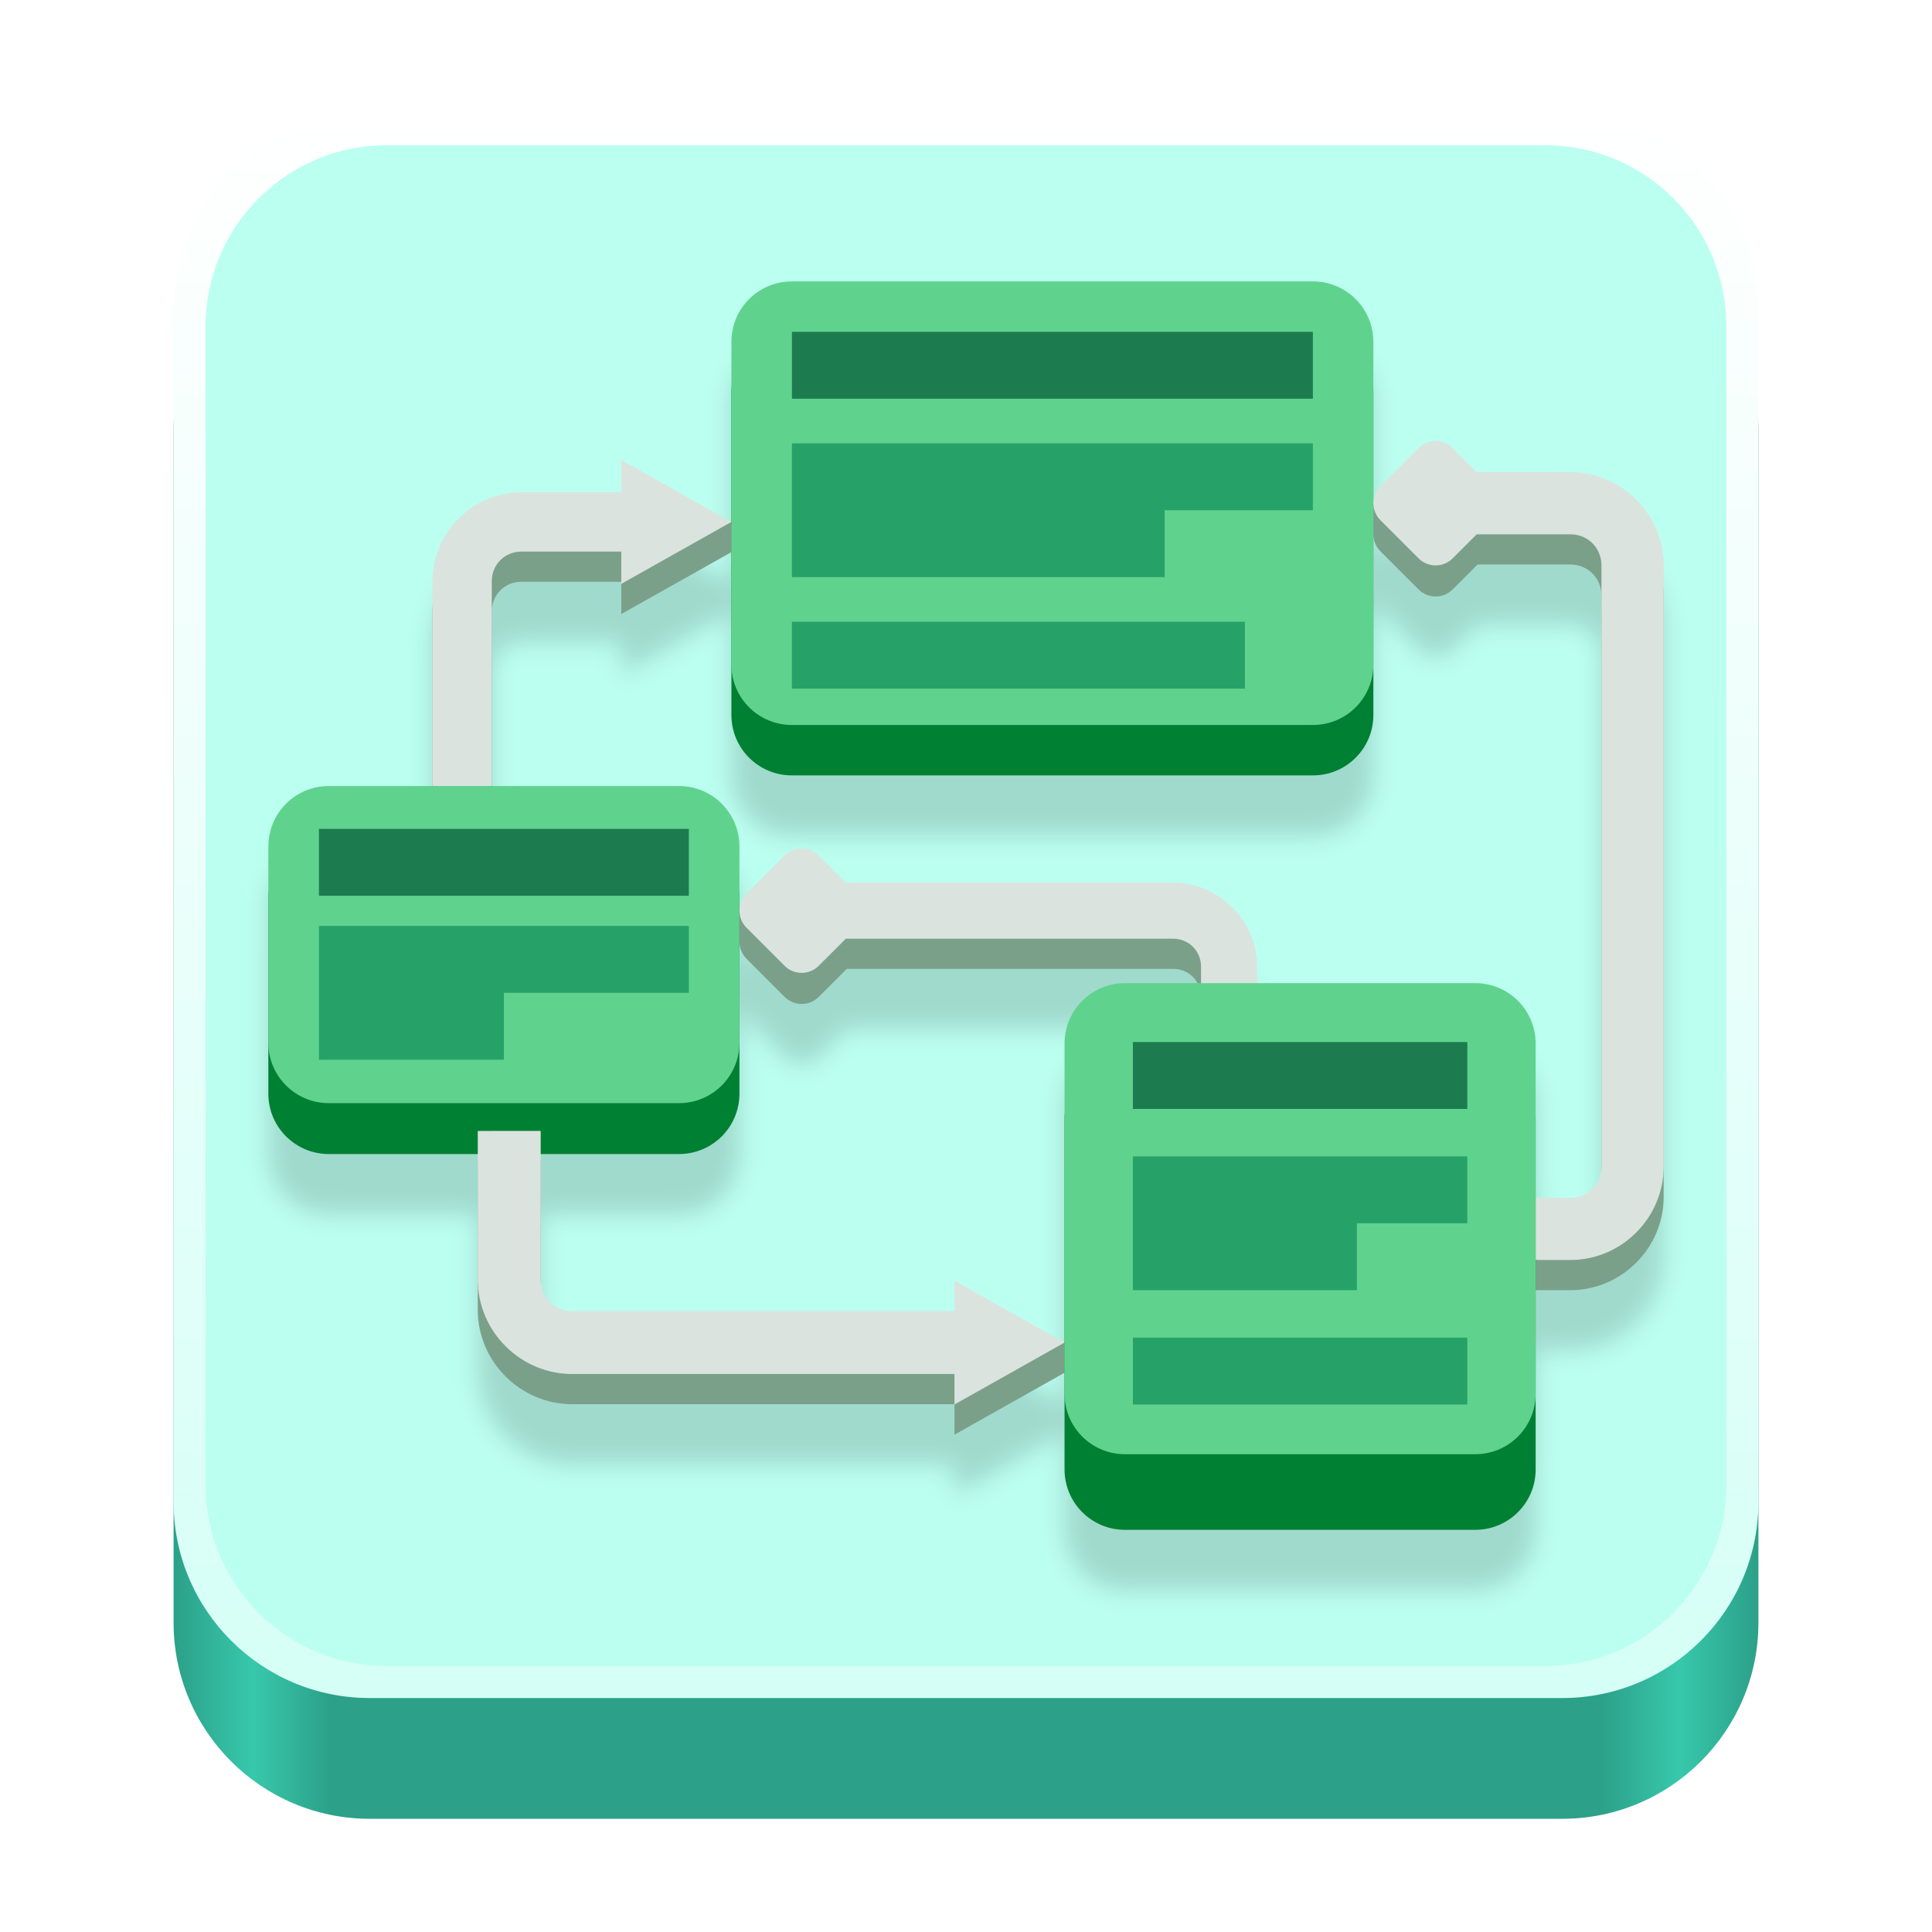
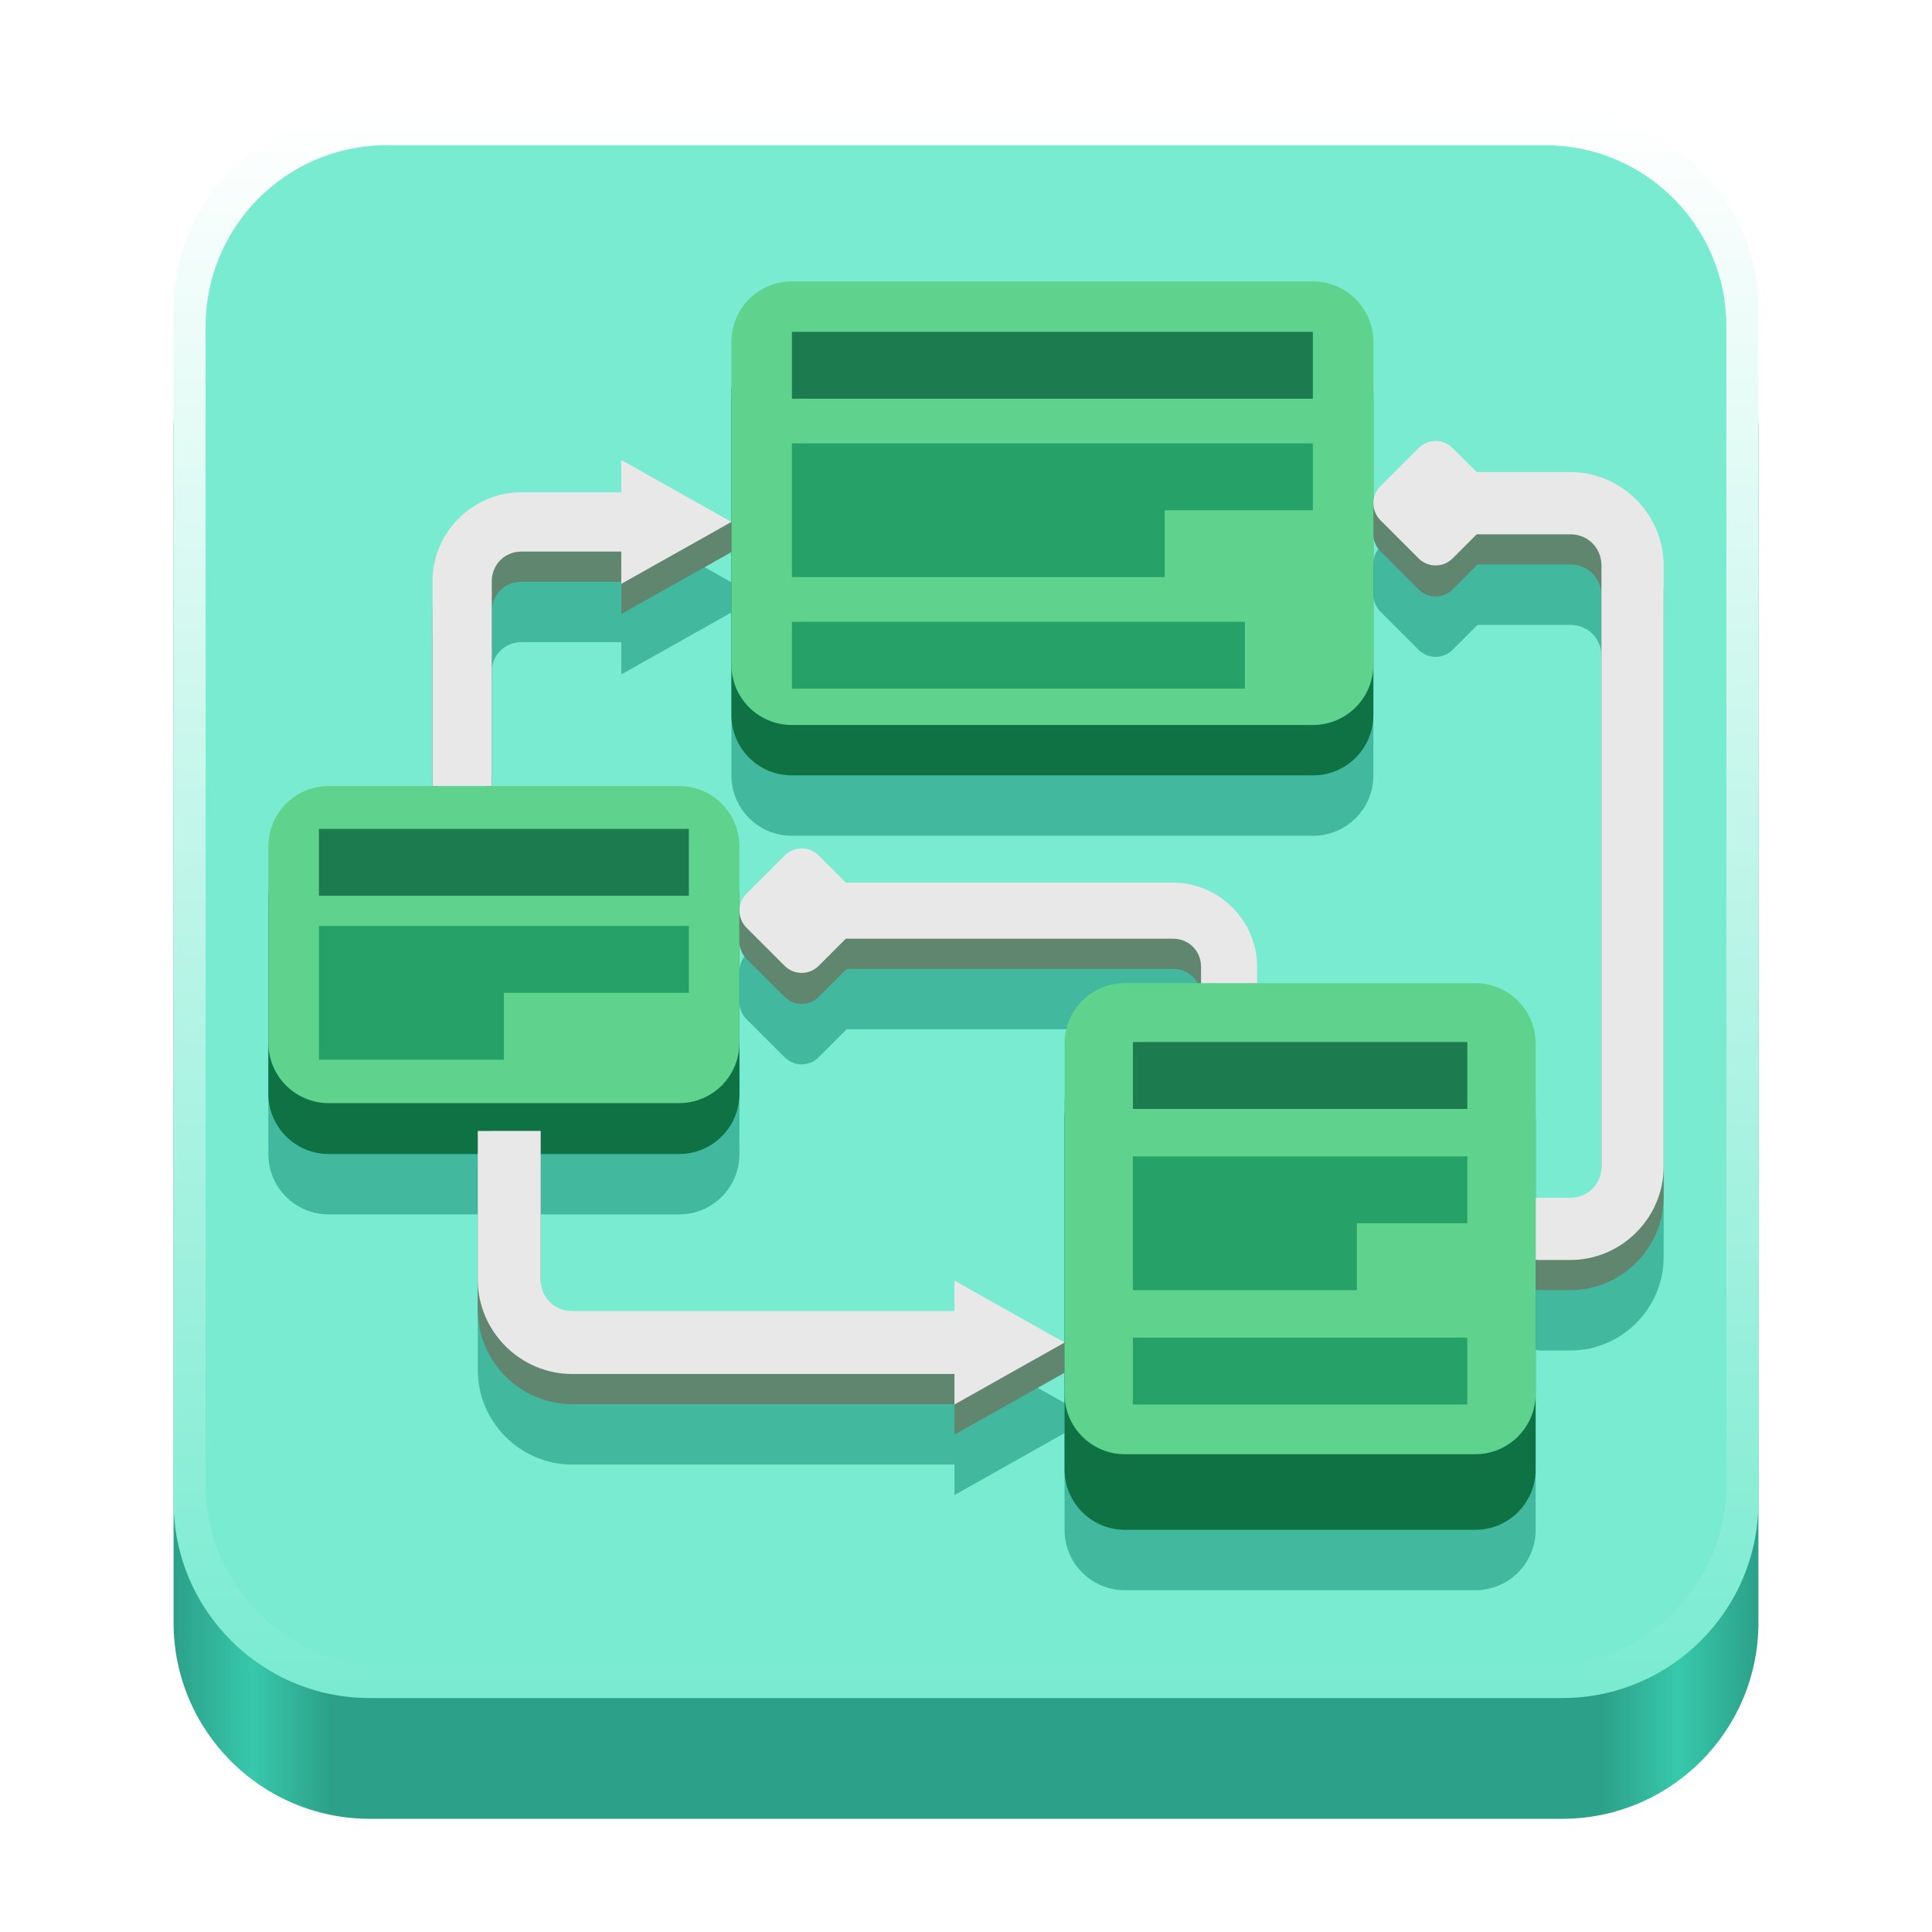
<svg xmlns="http://www.w3.org/2000/svg" xmlns:xlink="http://www.w3.org/1999/xlink" width="128" height="128" viewBox="0 0 128 128" version="1.1" id="svg5" xml:space="preserve">
  <defs id="defs2">
    <linearGradient id="linearGradient404">
-       <stop style="stop-color:#d5fff6;stop-opacity:1" offset="0" id="stop400" />
+       <stop style="stop-color:#79ebd1;stop-opacity:1" offset="0" id="stop400" />
      <stop style="stop-color:#ffffff;stop-opacity:1" offset="1" id="stop402" />
    </linearGradient>
    <linearGradient y2="236" x2="96" y1="236" x1="32" gradientTransform="translate(604.8168,170.5864)" gradientUnits="userSpaceOnUse" id="linearGradient1099" xlink:href="#linearGradient1036" />
    <linearGradient id="linearGradient1036">
      <stop id="stop1032" offset="0" style="stop-color:#d5d3cf;stop-opacity:1;" />
      <stop id="stop1034" offset="1" style="stop-color:#f6f5f4;stop-opacity:1" />
    </linearGradient>
    <radialGradient r="32" fy="-76" fx="-244" cy="-76" cx="-244" gradientTransform="matrix(0.8833333,0,0,0.8833333,-460.3502,463.1197)" gradientUnits="userSpaceOnUse" id="radialGradient1103" xlink:href="#linearGradient1069" />
    <linearGradient id="linearGradient1069">
      <stop id="stop1065" offset="0" style="stop-color:#d5d3cf;stop-opacity:1" />
      <stop id="stop1067-1" offset="1" style="stop-color:#949390;stop-opacity:1" />
    </linearGradient>
    <linearGradient gradientUnits="userSpaceOnUse" y2="232" x2="64" y1="262.5" x1="64" id="linearGradient1027" xlink:href="#linearGradient1025" gradientTransform="translate(-470.5864,432.8168)" />
    <linearGradient id="linearGradient1025">
      <stop id="stop1021" offset="0" style="stop-color:#9a9996;stop-opacity:1" />
      <stop id="stop1023" offset="1" style="stop-color:#77767b;stop-opacity:1" />
    </linearGradient>
    <clipPath clipPathUnits="userSpaceOnUse" id="clipPath1609-7">
      <path id="path1611-5" d="m 252,116 28,-28 v -8 h -36 v 36 z" style="fill:#e74747;stroke:none;stroke-width:0.25px;stroke-linecap:butt;stroke-linejoin:miter;stroke-opacity:1" />
    </clipPath>
    <linearGradient id="linearGradient8241">
      <stop style="stop-color:#2ca089;stop-opacity:1" offset="0" id="stop8237" />
      <stop style="stop-color:#37c8ab;stop-opacity:1" offset="0.05" id="stop9349" />
      <stop style="stop-color:#2ca089;stop-opacity:1" offset="0.1" id="stop21746" />
      <stop style="stop-color:#2ca089;stop-opacity:1" offset="0.9" id="stop21940" />
      <stop style="stop-color:#37c8ab;stop-opacity:1" offset="0.95" id="stop9351" />
      <stop style="stop-color:#2ca089;stop-opacity:1" offset="1" id="stop8239" />
    </linearGradient>
    <radialGradient r="32" fy="-76" fx="-244" cy="-76" cx="-244" gradientTransform="matrix(0.8833333,0,0,0.8833333,-460.3502,463.1197)" gradientUnits="userSpaceOnUse" id="radialGradient1103-5" xlink:href="#linearGradient1069" />
    <clipPath clipPathUnits="userSpaceOnUse" id="clipPath1609-7-7">
      <path id="path1611-5-0" d="m 252,116 28,-28 v -8 h -36 v 36 z" style="fill:#e74747;stroke:none;stroke-width:0.25px;stroke-linecap:butt;stroke-linejoin:miter;stroke-opacity:1" />
    </clipPath>
    <clipPath clipPathUnits="userSpaceOnUse" id="clipPath744">
      <rect style="fill:#1e88e5;fill-opacity:1;stroke-width:0.265" id="rect746" width="541.867" height="541.867" x="0" y="1.5987212e-14" rx="79.375" ry="79.375" />
    </clipPath>
    <clipPath clipPathUnits="userSpaceOnUse" id="clipPath62">
      <rect style="fill:#1e88e5;fill-opacity:1;stroke-width:0.265" id="rect64" width="541.867" height="541.867" x="2.2507105e-05" y="-0.422" rx="79.375" ry="79.375" />
    </clipPath>
    <linearGradient xlink:href="#linearGradient8241" id="linearGradient8243" x1="11.5" y1="120.5" x2="116.5" y2="120.5" gradientUnits="userSpaceOnUse" />
    <radialGradient r="32" fy="-76" fx="-244" cy="-76" cx="-244" gradientTransform="matrix(0.8833333,0,0,0.8833333,-460.3502,463.1197)" gradientUnits="userSpaceOnUse" id="radialGradient1103-6" xlink:href="#linearGradient1069" />
    <clipPath clipPathUnits="userSpaceOnUse" id="clipPath1609-7-2">
      <path id="path1611-5-3" d="m 252,116 28,-28 v -8 h -36 v 36 z" style="fill:#e74747;stroke:none;stroke-width:0.25px;stroke-linecap:butt;stroke-linejoin:miter;stroke-opacity:1" />
    </clipPath>
    <radialGradient r="32" fy="-76" fx="-244" cy="-76" cx="-244" gradientTransform="matrix(0.8833333,0,0,0.8833333,-460.3502,463.1197)" gradientUnits="userSpaceOnUse" id="radialGradient1103-56" xlink:href="#linearGradient1069" />
    <clipPath clipPathUnits="userSpaceOnUse" id="clipPath1609-7-0">
      <path id="path1611-5-9" d="m 252,116 28,-28 v -8 h -36 v 36 z" style="fill:#e74747;stroke:none;stroke-width:0.25px;stroke-linecap:butt;stroke-linejoin:miter;stroke-opacity:1" />
    </clipPath>
    <clipPath clipPathUnits="userSpaceOnUse" id="clipPath37">
      <rect style="fill:#1a1a1a;fill-opacity:1;stroke-width:0.265" id="rect39" width="541.867" height="541.867" x="-2.6626146e-06" y="3.241" rx="79.375" ry="79.375" />
    </clipPath>
    <clipPath clipPathUnits="userSpaceOnUse" id="clipPath22042">
      <rect style="fill:#333333;fill-opacity:1;stroke-width:0.013" id="rect22044" width="27.32" height="27.484" x="166.968" y="105.404" rx="4.002" ry="4.026" />
    </clipPath>
    <clipPath clipPathUnits="userSpaceOnUse" id="clipPath1039">
      <rect style="fill:#b3b3b3;fill-opacity:1;stroke-width:0.265" id="rect1041" width="541.867" height="541.867" x="2.5931527e-05" y="-0" rx="79.375" ry="79.375" />
    </clipPath>
    <clipPath clipPathUnits="userSpaceOnUse" id="clipPath154">
      <rect style="fill:#b3b3b3;fill-opacity:1;stroke-width:0.265" id="rect156" width="541.867" height="541.867" x="-2.9218751e-05" y="-0" rx="79.375" ry="79.375" />
    </clipPath>
    <linearGradient xlink:href="#linearGradient404" id="linearGradient406" x1="64" y1="112.5" x2="64" y2="7.5" gradientUnits="userSpaceOnUse" />
    <filter style="color-interpolation-filters:sRGB;" id="filter6751" x="-0.021" y="-0.023" width="1.042" height="1.095">
      <feFlood flood-opacity="0.145" flood-color="rgb(0,0,0)" result="flood" id="feFlood6741" />
      <feComposite in="flood" in2="SourceGraphic" operator="in" result="composite1" id="feComposite6743" />
      <feGaussianBlur in="composite1" stdDeviation="0.8" result="blur" id="feGaussianBlur6745" />
      <feOffset dx="0" dy="4" result="offset" id="feOffset6747" />
      <feComposite in="SourceGraphic" in2="offset" operator="over" result="composite2" id="feComposite6749" />
    </filter>
  </defs>
  <g id="layer2">
    <rect style="fill:url(#linearGradient8243);fill-opacity:1" id="rect440" width="105" height="105" x="11.5" y="15.5" rx="13" ry="13" />
    <rect style="fill:url(#linearGradient406);fill-opacity:1" id="rect358" width="105" height="105" x="11.5" y="7.5" rx="13" ry="13" />
-     <rect style="fill:#bbfff0;fill-opacity:1;stroke-width:0.96" id="rect338" width="100.755" height="100.755" x="13.622" y="9.622" rx="12" ry="12" />
-     <g id="g1353" style="filter:url(#filter6751)">
-       <path id="path3429" style="color:#000000;fill:#7ba08a;fill-opacity:1;stroke-linecap:round;stroke-linejoin:round;-inkscape-stroke:none" d="m 31.654,76.928 v 6.453 3.4 c 0,3.428 2.824,6.25 6.252,6.25 h 14.059 1.223 10.047 v 2.021 l 7.295,-4.105 v -2 H 68.778 v 1.014 L 63.235,86.844 V 88.863 H 53.188 51.965 37.906 c -1.174,0 -2.084,-0.908 -2.084,-2.082 v -6.252 -3.602 z" />
-       <rect style="fill:#008033;fill-opacity:1;stroke:none;stroke-width:12.425;stroke-linecap:round;stroke-linejoin:round" id="rect1954" width="31.211" height="21.008" x="17.779" y="55.45" rx="4" ry="4" />
-       <rect style="fill:#008033;fill-opacity:1;stroke:none;stroke-width:15.433;stroke-linecap:round;stroke-linejoin:round" id="rect1952" width="42.531" height="29.387" x="48.458" y="21.984" rx="4" ry="4" />
-       <rect style="fill:#5fd38d;fill-opacity:1;stroke:none;stroke-width:15.433;stroke-linecap:round;stroke-linejoin:round" id="rect339" width="42.531" height="29.387" x="48.458" y="18.645" rx="4" ry="4" />
-       <path style="color:#000000;fill:#7ba08a;fill-opacity:1;stroke-linecap:round;stroke-linejoin:round;-inkscape-stroke:none" d="m 34.547,34.613 c -3.232,0 -5.893,2.663 -5.893,5.895 v 12.441 a 1.964,1.964 0 0 0 1.963,1.965 1.964,1.964 0 0 0 1.965,-1.965 V 40.508 c 0,-1.107 0.858,-1.965 1.965,-1.965 H 43.059 A 1.964,1.964 0 0 0 45.024,36.578 1.964,1.964 0 0 0 43.059,34.613 Z" id="path3644" />
-       <path id="path3646" style="fill:#7ba08a;fill-opacity:1;stroke-width:0.456" d="m 41.162,32.475 v 8.207 l 7.297,-4.104 v -2 h -3.436 v 0.068 z" />
-       <path id="path1438" style="color:#000000;fill:#dbe3de;stroke-linecap:round;stroke-linejoin:round;-inkscape-stroke:none;fill-opacity:1" d="m 41.162,30.475 v 2.139 h -6.615 c -3.232,0 -5.893,2.663 -5.893,5.895 v 7.117 5.324 1.129 h 0.361 a 1.964,1.964 0 0 0 1.602,0.836 1.964,1.964 0 0 0 1.605,-0.836 h 0.359 v -1.129 -5.324 -7.117 c 0,-1.107 0.858,-1.965 1.965,-1.965 h 6.615 v 2.139 l 7.297,-4.104 z" />
-       <rect style="fill:#5fd38d;fill-opacity:1;stroke:none;stroke-width:12.425;stroke-linecap:round;stroke-linejoin:round" id="rect1887" width="31.211" height="21.008" x="17.779" y="52.078" rx="4" ry="4" />
-       <path style="color:#000000;fill:#7ba08a;fill-opacity:1;stroke-linecap:round;stroke-linejoin:round;-inkscape-stroke:none" d="m 52.332,60.477 a 1.857,1.857 0 0 0 -1.857,1.857 1.857,1.857 0 0 0 1.857,1.857 H 77.715 c 1.046,0 1.857,0.811 1.857,1.857 v 7.43 a 1.857,1.857 0 0 0 1.857,1.857 1.857,1.857 0 0 0 1.857,-1.857 v -7.43 c 0,-3.055 -2.517,-5.572 -5.572,-5.572 z" id="path3783" />
-       <path id="path3425" style="fill:#7ba08a;stroke-width:0.687;fill-opacity:1" d="m 53.114,58.269 c -0.408,0 -0.816,0.156 -1.129,0.467 l -1.598,1.598 h -1.398 v 2.059 c 0,0.408 0.158,0.816 0.469,1.129 l 2.527,2.527 c 0.625,0.622 1.633,0.622 2.256,0 l 2.527,-2.527 c 0.311,-0.313 0.467,-0.721 0.467,-1.129 v -2.059 h -1.396 l -1.598,-1.598 c -0.311,-0.311 -0.719,-0.467 -1.127,-0.467 z" />
-       <path style="color:#000000;fill:#dbe3de;stroke-linecap:round;stroke-linejoin:round;-inkscape-stroke:none;fill-opacity:1" d="m 52.332,58.477 a 1.857,1.857 0 0 0 -1.857,1.857 1.857,1.857 0 0 0 1.857,1.857 H 77.715 c 1.046,0 1.857,0.811 1.857,1.857 v 7.43 a 1.857,1.857 0 0 0 1.857,1.857 1.857,1.857 0 0 0 1.857,-1.857 v -7.43 c 0,-3.055 -2.517,-5.572 -5.572,-5.572 z" id="path1440" />
-       <path style="color:#000000;fill:#7ba08a;fill-opacity:1;stroke-linecap:round;stroke-linejoin:round;-inkscape-stroke:none" d="m 96.485,33.277 a 2.061,2.061 0 0 0 -2.061,2.061 2.061,2.061 0 0 0 2.061,2.061 h 7.555 c 1.161,0 2.061,0.9 2.061,2.061 V 79.295 c 0,1.161 -0.9,2.061 -2.061,2.061 h -2.061 a 2.061,2.061 0 0 0 -2.061,2.061 2.061,2.061 0 0 0 2.061,2.061 h 2.061 c 3.39,0 6.182,-2.792 6.182,-6.182 V 39.459 c 0,-3.39 -2.792,-6.182 -6.182,-6.182 z" id="path3569" />
-       <path id="path1490" style="fill:#7ba08a;stroke-width:0.687;fill-opacity:1" d="m 95.113,31.273 c -0.408,0 -0.816,0.156 -1.129,0.467 l -1.598,1.598 h -1.398 v 2.059 c 0,0.408 0.158,0.816 0.469,1.129 l 2.527,2.527 c 0.625,0.622 1.633,0.622 2.256,0 l 2.527,-2.527 c 0.311,-0.313 0.467,-0.721 0.467,-1.129 V 33.338 H 97.838 L 96.24,31.74 c -0.311,-0.311 -0.719,-0.467 -1.127,-0.467 z" />
-       <path style="color:#000000;fill:#dbe3de;stroke-linecap:round;stroke-linejoin:round;-inkscape-stroke:none;fill-opacity:1" d="m 96.485,31.277 a 2.061,2.061 0 0 0 -2.061,2.061 2.061,2.061 0 0 0 2.061,2.061 h 7.555 c 1.161,0 2.061,0.9 2.061,2.061 V 77.295 c 0,1.161 -0.9,2.061 -2.061,2.061 h -2.061 a 2.061,2.061 0 0 0 -2.061,2.061 2.061,2.061 0 0 0 2.061,2.061 h 2.061 c 3.39,0 6.182,-2.792 6.182,-6.182 V 37.459 c 0,-3.39 -2.792,-6.182 -6.182,-6.182 z" id="path1444" />
-       <path id="path1478" style="color:#000000;fill:#dbe3de;stroke-linecap:round;stroke-linejoin:round;-inkscape-stroke:none;fill-opacity:1" d="m 31.654,74.928 v 6.453 3.4 c 0,3.428 2.824,6.25 6.252,6.25 h 14.059 1.223 10.047 v 2.021 l 7.295,-4.105 -7.295,-4.104 V 86.863 H 53.188 51.965 37.906 c -1.174,0 -2.084,-0.908 -2.084,-2.082 v -6.252 -3.602 z" />
-       <path d="m 93.984,29.683 -2.527,2.527 c -0.622,0.625 -0.622,1.634 0,2.256 l 2.527,2.527 c 0.625,0.622 1.634,0.622 2.256,0 l 2.527,-2.527 c 0.622,-0.622 0.622,-1.631 0,-2.256 l -2.527,-2.527 c -0.622,-0.622 -1.631,-0.622 -2.256,0 z m 0,0" fill="#deddda" id="path1494" style="fill:#dbe3de;stroke-width:0.687" />
-       <rect style="fill:#008033;fill-opacity:1;stroke:none;stroke-width:15.145;stroke-linecap:round;stroke-linejoin:round" id="rect3055" width="31.211" height="31.211" x="70.529" y="70.144" rx="4" ry="4" />
-       <rect style="fill:#5fd38d;fill-opacity:1;stroke:none;stroke-width:15.145;stroke-linecap:round;stroke-linejoin:round" id="rect3057" width="31.211" height="31.211" x="70.529" y="65.135" rx="4" ry="4" />
-       <path d="m 51.984,56.679 -2.527,2.527 c -0.622,0.625 -0.622,1.634 0,2.256 l 2.527,2.527 c 0.625,0.622 1.634,0.622 2.256,0 L 56.768,61.463 c 0.622,-0.622 0.622,-1.631 0,-2.256 l -2.527,-2.527 c -0.622,-0.622 -1.631,-0.622 -2.256,0 z m 0,0" fill="#deddda" id="path3427" style="fill:#dbe3de;stroke-width:0.687" />
-       <rect style="fill:#1d7b50;fill-opacity:1;stroke:none;stroke-width:12.095;stroke-linecap:round;stroke-linejoin:round" id="rect3923" width="22.158" height="4.432" x="75.056" y="69.037" />
-       <path id="rect3925" style="fill:#26a269;fill-opacity:1;stroke:none;stroke-width:12.095;stroke-linecap:round;stroke-linejoin:round" d="m 75.055,76.613 v 4.432 4.432 H 89.897 v -4.432 h 7.316 V 76.613 Z" />
-       <rect style="fill:#26a269;fill-opacity:1;stroke:none;stroke-width:12.095;stroke-linecap:round;stroke-linejoin:round" id="rect3929" width="22.158" height="4.432" x="75.056" y="88.621" />
-       <rect style="fill:#1d7b50;fill-opacity:1;stroke:none;stroke-width:12.72;stroke-linecap:round;stroke-linejoin:round" id="rect4623" width="24.508" height="4.432" x="21.13" y="54.914" />
-       <path id="rect4625" style="fill:#26a269;fill-opacity:1;stroke:none;stroke-width:12.72;stroke-linecap:round;stroke-linejoin:round" d="m 21.131,61.346 v 4.432 4.432 h 12.254 v -4.432 h 12.254 v -4.432 z" />
-       <rect style="fill:#1d7b50;fill-opacity:1;stroke:none;stroke-width:15.095;stroke-linecap:round;stroke-linejoin:round" id="rect4837" width="34.514" height="4.432" x="52.467" y="21.984" />
-       <path id="rect4839" style="fill:#26a269;fill-opacity:1;stroke:none;stroke-width:15.095;stroke-linecap:round;stroke-linejoin:round" d="m 52.467,29.373 v 4.432 4.432 h 24.697 v -4.432 h 9.816 v -4.432 z" />
-       <rect style="fill:#26a269;fill-opacity:1;stroke:none;stroke-width:14.076;stroke-linecap:round;stroke-linejoin:round" id="rect4841" width="30.012" height="4.432" x="52.467" y="41.194" />
-     </g>
+     <rect style="fill:#79ebd1;fill-opacity:1;stroke-width:0.96" id="rect338" width="100.755" height="100.755" x="13.622" y="9.622" rx="12" ry="12" />
+     <path id="path1" style="color:#000000;fill:#42b99f;fill-opacity:1;stroke-linecap:round;stroke-linejoin:round;-inkscape-stroke:none" d="m 52.459,22.645 c -2.216,0 -4,1.784 -4,4 v 11.934 l -7.297,-4.104 v 2.139 h -6.615 c -3.232,0 -5.893,2.663 -5.893,5.895 v 7.117 5.324 1.129 h -6.875 c -2.216,0 -4,1.784 -4,4 v 13.008 3.371 c 0,2.216 1.784,4 4,4 h 9.875 v 0.471 4.453 2 1.4 2 c 0,3.428 2.824,6.25 6.252,6.25 h 14.059 1.223 10.047 v 0.021 2 l 7.295,-4.105 v 1.398 5.01 c 0,2.216 1.784,4 4,4 h 23.211 c 2.216,0 4,-1.784 4,-4 V 89.43 a 2.061,2.061 0 0 0 0.238,0.047 h 2.061 c 3.39,0 6.182,-2.792 6.182,-6.182 v -39.836 -2 c 0,-3.39 -2.792,-6.182 -6.182,-6.182 h -6.205 l -1.594,-1.594 c -0.622,-0.622 -1.631,-0.622 -2.256,0 l -2.527,2.527 c -0.311,0.312 -0.466,0.719 -0.467,1.127 v -10.693 c 0,-2.216 -1.784,-4 -4,-4 z m 38.531,16.789 c 0.009,0.396 0.165,0.789 0.467,1.092 l 2.527,2.527 c 0.625,0.622 1.633,0.622 2.256,0 l 1.654,-1.654 h 6.145 c 1.161,0 2.061,0.9 2.061,2.061 v 37.836 c 0,1.161 -0.9,2.061 -2.061,2.061 h -2.061 a 2.061,2.061 0 0 0 -0.238,0.047 v -5.258 -5.01 c 0,-2.216 -1.784,-4 -4,-4 H 83.287 v -1.086 c 0,-3.055 -2.517,-5.572 -5.572,-5.572 H 56.037 l -1.797,-1.797 c -0.622,-0.622 -1.631,-0.622 -2.256,0 l -2.527,2.527 c -0.311,0.312 -0.466,0.719 -0.467,1.127 V 60.078 c 0,-2.216 -1.784,-4 -4,-4 H 32.582 V 44.508 c 0,-1.107 0.858,-1.965 1.965,-1.965 h 6.615 v 0.139 2 l 7.297,-4.104 v 7.455 3.338 c 0,2.216 1.784,4 4,4 h 34.531 c 2.216,0 4,-1.784 4,-4 z m -42,26.996 c 0.009,0.396 0.165,0.789 0.467,1.092 l 2.527,2.527 c 0.625,0.622 1.633,0.622 2.256,0 l 1.857,-1.857 h 21.617 c 0.709,0 1.303,0.377 1.617,0.943 H 74.529 c -2.216,0 -4,1.784 -4,4 v 19.812 L 63.234,88.844 v 2 0.02 H 53.188 51.965 37.906 c -1.174,0 -2.084,-0.908 -2.084,-2.082 v -4.252 -2 -1.602 -0.471 h 9.168 c 2.216,0 4,-1.784 4,-4 z m 19.787,27.504 v 0.027 l -0.025,-0.014 z" />
+     <path id="path3429" style="color:#000000;fill:#618670;fill-opacity:1;stroke-linecap:round;stroke-linejoin:round;-inkscape-stroke:none" d="m 31.654,76.928 v 6.453 3.4 c 0,3.428 2.824,6.25 6.252,6.25 h 14.059 1.223 10.047 v 2.021 l 7.295,-4.105 v -2 H 68.778 v 1.014 L 63.235,86.844 V 88.863 H 53.188 51.965 37.906 c -1.174,0 -2.084,-0.908 -2.084,-2.082 v -6.252 -3.602 z" />
+     <rect style="fill:#0e7244;fill-opacity:1;stroke:none;stroke-width:12.425;stroke-linecap:round;stroke-linejoin:round" id="rect1954" width="31.211" height="21.008" x="17.779" y="55.45" rx="4" ry="4" />
+     <rect style="fill:#0e7244;fill-opacity:1;stroke:none;stroke-width:15.433;stroke-linecap:round;stroke-linejoin:round" id="rect1952" width="42.531" height="29.387" x="48.458" y="21.984" rx="4" ry="4" />
+     <rect style="fill:#5fd38d;fill-opacity:1;stroke:none;stroke-width:15.433;stroke-linecap:round;stroke-linejoin:round" id="rect339" width="42.531" height="29.387" x="48.458" y="18.645" rx="4" ry="4" />
+     <path id="path3644" style="color:#000000;fill:#618670;fill-opacity:1;stroke-linecap:round;stroke-linejoin:round;-inkscape-stroke:none" d="M 41.162 32.475 L 41.162 34.613 L 34.547 34.613 C 31.315 34.613 28.654 37.276 28.654 40.508 L 28.654 52.949 A 1.964 1.964 0 0 0 30.617 54.914 A 1.964 1.964 0 0 0 32.582 52.949 L 32.582 40.508 C 32.582 39.401 33.44 38.543 34.547 38.543 L 41.162 38.543 L 41.162 40.682 L 48.459 36.578 L 48.459 34.578 L 45.023 34.578 L 45.023 34.646 L 41.162 32.475 z " />
+     <path id="path1438" style="color:#000000;fill:#e8e8e8;fill-opacity:1;stroke-linecap:round;stroke-linejoin:round;-inkscape-stroke:none" d="m 41.162,30.475 v 2.139 h -6.615 c -3.232,0 -5.893,2.663 -5.893,5.895 v 7.117 5.324 1.129 h 0.361 a 1.964,1.964 0 0 0 1.602,0.836 1.964,1.964 0 0 0 1.605,-0.836 h 0.359 v -1.129 -5.324 -7.117 c 0,-1.107 0.858,-1.965 1.965,-1.965 h 6.615 v 2.139 l 7.297,-4.104 z" />
+     <rect style="fill:#5fd38d;fill-opacity:1;stroke:none;stroke-width:12.425;stroke-linecap:round;stroke-linejoin:round" id="rect1887" width="31.211" height="21.008" x="17.779" y="52.078" rx="4" ry="4" />
+     <path style="color:#000000;fill:#618670;fill-opacity:1;stroke-linecap:round;stroke-linejoin:round;-inkscape-stroke:none" d="m 52.332,60.477 a 1.857,1.857 0 0 0 -1.857,1.857 1.857,1.857 0 0 0 1.857,1.857 H 77.715 c 1.046,0 1.857,0.811 1.857,1.857 v 7.43 a 1.857,1.857 0 0 0 1.857,1.857 1.857,1.857 0 0 0 1.857,-1.857 v -7.43 c 0,-3.055 -2.517,-5.572 -5.572,-5.572 z" id="path3783" />
+     <path id="path3425" style="fill:#618670;fill-opacity:1;stroke-width:0.687" d="m 53.114,58.269 c -0.408,0 -0.816,0.156 -1.129,0.467 l -1.598,1.598 h -1.398 v 2.059 c 0,0.408 0.158,0.816 0.469,1.129 l 2.527,2.527 c 0.625,0.622 1.633,0.622 2.256,0 l 2.527,-2.527 c 0.311,-0.313 0.467,-0.721 0.467,-1.129 v -2.059 h -1.396 l -1.598,-1.598 c -0.311,-0.311 -0.719,-0.467 -1.127,-0.467 z" />
+     <path id="path1440" style="color:#000000;fill:#e8e8e8;fill-opacity:1;stroke-linecap:round;stroke-linejoin:round;-inkscape-stroke:none" d="M 53.113 56.213 C 52.705 56.213 52.297 56.368 51.984 56.68 L 49.457 59.207 C 48.835 59.832 48.835 60.84 49.457 61.463 L 51.984 63.99 C 52.609 64.613 53.618 64.613 54.24 63.99 L 56.039 62.191 L 77.715 62.191 C 78.761 62.191 79.572 63.003 79.572 64.049 L 79.572 71.479 A 1.857 1.857 0 0 0 81.43 73.336 A 1.857 1.857 0 0 0 83.287 71.479 L 83.287 64.049 C 83.287 60.993 80.77 58.477 77.715 58.477 L 56.037 58.477 L 54.24 56.68 C 53.929 56.368 53.521 56.213 53.113 56.213 z " />
+     <path id="path3569" style="color:#000000;fill:#618670;fill-opacity:1;stroke-linecap:round;stroke-linejoin:round;-inkscape-stroke:none" d="M 95.113 31.273 C 94.705 31.273 94.297 31.429 93.984 31.74 L 92.387 33.338 L 90.988 33.338 L 90.988 35.396 C 90.988 35.805 91.146 36.213 91.457 36.525 L 93.984 39.053 C 94.609 39.675 95.618 39.675 96.24 39.053 L 97.895 37.398 L 104.039 37.398 C 105.2 37.398 106.1 38.298 106.1 39.459 L 106.1 79.295 C 106.1 80.456 105.2 81.355 104.039 81.355 L 101.979 81.355 A 2.061 2.061 0 0 0 99.918 83.416 A 2.061 2.061 0 0 0 101.979 85.477 L 104.039 85.477 C 107.429 85.477 110.221 82.685 110.221 79.295 L 110.221 39.459 C 110.221 36.069 107.429 33.277 104.039 33.277 L 97.777 33.277 L 96.24 31.74 C 95.929 31.429 95.521 31.273 95.113 31.273 z " />
+     <path id="path1444" style="color:#000000;fill:#e8e8e8;fill-opacity:1;stroke-linecap:round;stroke-linejoin:round;-inkscape-stroke:none" d="M 95.113 29.217 C 94.705 29.217 94.297 29.372 93.984 29.684 L 91.457 32.211 C 90.835 32.836 90.835 33.844 91.457 34.467 L 93.984 36.994 C 94.609 37.617 95.618 37.617 96.24 36.994 L 97.836 35.398 L 104.039 35.398 C 105.2 35.398 106.1 36.298 106.1 37.459 L 106.1 77.295 C 106.1 78.456 105.2 79.355 104.039 79.355 L 101.979 79.355 A 2.061 2.061 0 0 0 99.918 81.416 A 2.061 2.061 0 0 0 101.979 83.477 L 104.039 83.477 C 107.429 83.477 110.221 80.685 110.221 77.295 L 110.221 37.459 C 110.221 34.069 107.429 31.277 104.039 31.277 L 97.834 31.277 L 96.24 29.684 C 95.929 29.372 95.521 29.217 95.113 29.217 z " />
+     <path id="path1478" style="color:#000000;fill:#e8e8e8;fill-opacity:1;stroke-linecap:round;stroke-linejoin:round;-inkscape-stroke:none" d="m 31.654,74.928 v 6.453 3.4 c 0,3.428 2.824,6.25 6.252,6.25 h 14.059 1.223 10.047 v 2.021 l 7.295,-4.105 -7.295,-4.104 V 86.863 H 53.188 51.965 37.906 c -1.174,0 -2.084,-0.908 -2.084,-2.082 v -6.252 -3.602 z" />
+     <rect style="fill:#0e7244;fill-opacity:1;stroke:none;stroke-width:15.145;stroke-linecap:round;stroke-linejoin:round" id="rect3055" width="31.211" height="31.211" x="70.529" y="70.144" rx="4" ry="4" />
+     <rect style="fill:#5fd38d;fill-opacity:1;stroke:none;stroke-width:15.145;stroke-linecap:round;stroke-linejoin:round" id="rect3057" width="31.211" height="31.211" x="70.529" y="65.135" rx="4" ry="4" />
+     <rect style="fill:#1d7b50;fill-opacity:1;stroke:none;stroke-width:12.095;stroke-linecap:round;stroke-linejoin:round" id="rect3923" width="22.158" height="4.432" x="75.056" y="69.037" />
+     <path id="rect3925" style="fill:#26a269;fill-opacity:1;stroke:none;stroke-width:12.095;stroke-linecap:round;stroke-linejoin:round" d="m 75.055,76.613 v 4.432 4.432 H 89.897 v -4.432 h 7.316 V 76.613 Z" />
+     <rect style="fill:#26a269;fill-opacity:1;stroke:none;stroke-width:12.095;stroke-linecap:round;stroke-linejoin:round" id="rect3929" width="22.158" height="4.432" x="75.056" y="88.621" />
+     <rect style="fill:#1d7b50;fill-opacity:1;stroke:none;stroke-width:12.72;stroke-linecap:round;stroke-linejoin:round" id="rect4623" width="24.508" height="4.432" x="21.13" y="54.914" />
+     <path id="rect4625" style="fill:#26a269;fill-opacity:1;stroke:none;stroke-width:12.72;stroke-linecap:round;stroke-linejoin:round" d="m 21.131,61.346 v 4.432 4.432 h 12.254 v -4.432 h 12.254 v -4.432 z" />
+     <rect style="fill:#1d7b50;fill-opacity:1;stroke:none;stroke-width:15.095;stroke-linecap:round;stroke-linejoin:round" id="rect4837" width="34.514" height="4.432" x="52.467" y="21.984" />
+     <path id="rect4839" style="fill:#26a269;fill-opacity:1;stroke:none;stroke-width:15.095;stroke-linecap:round;stroke-linejoin:round" d="m 52.467,29.373 v 4.432 4.432 h 24.697 v -4.432 h 9.816 v -4.432 z" />
+     <rect style="fill:#26a269;fill-opacity:1;stroke:none;stroke-width:14.076;stroke-linecap:round;stroke-linejoin:round" id="rect4841" width="30.012" height="4.432" x="52.467" y="41.194" />
  </g>
</svg>
